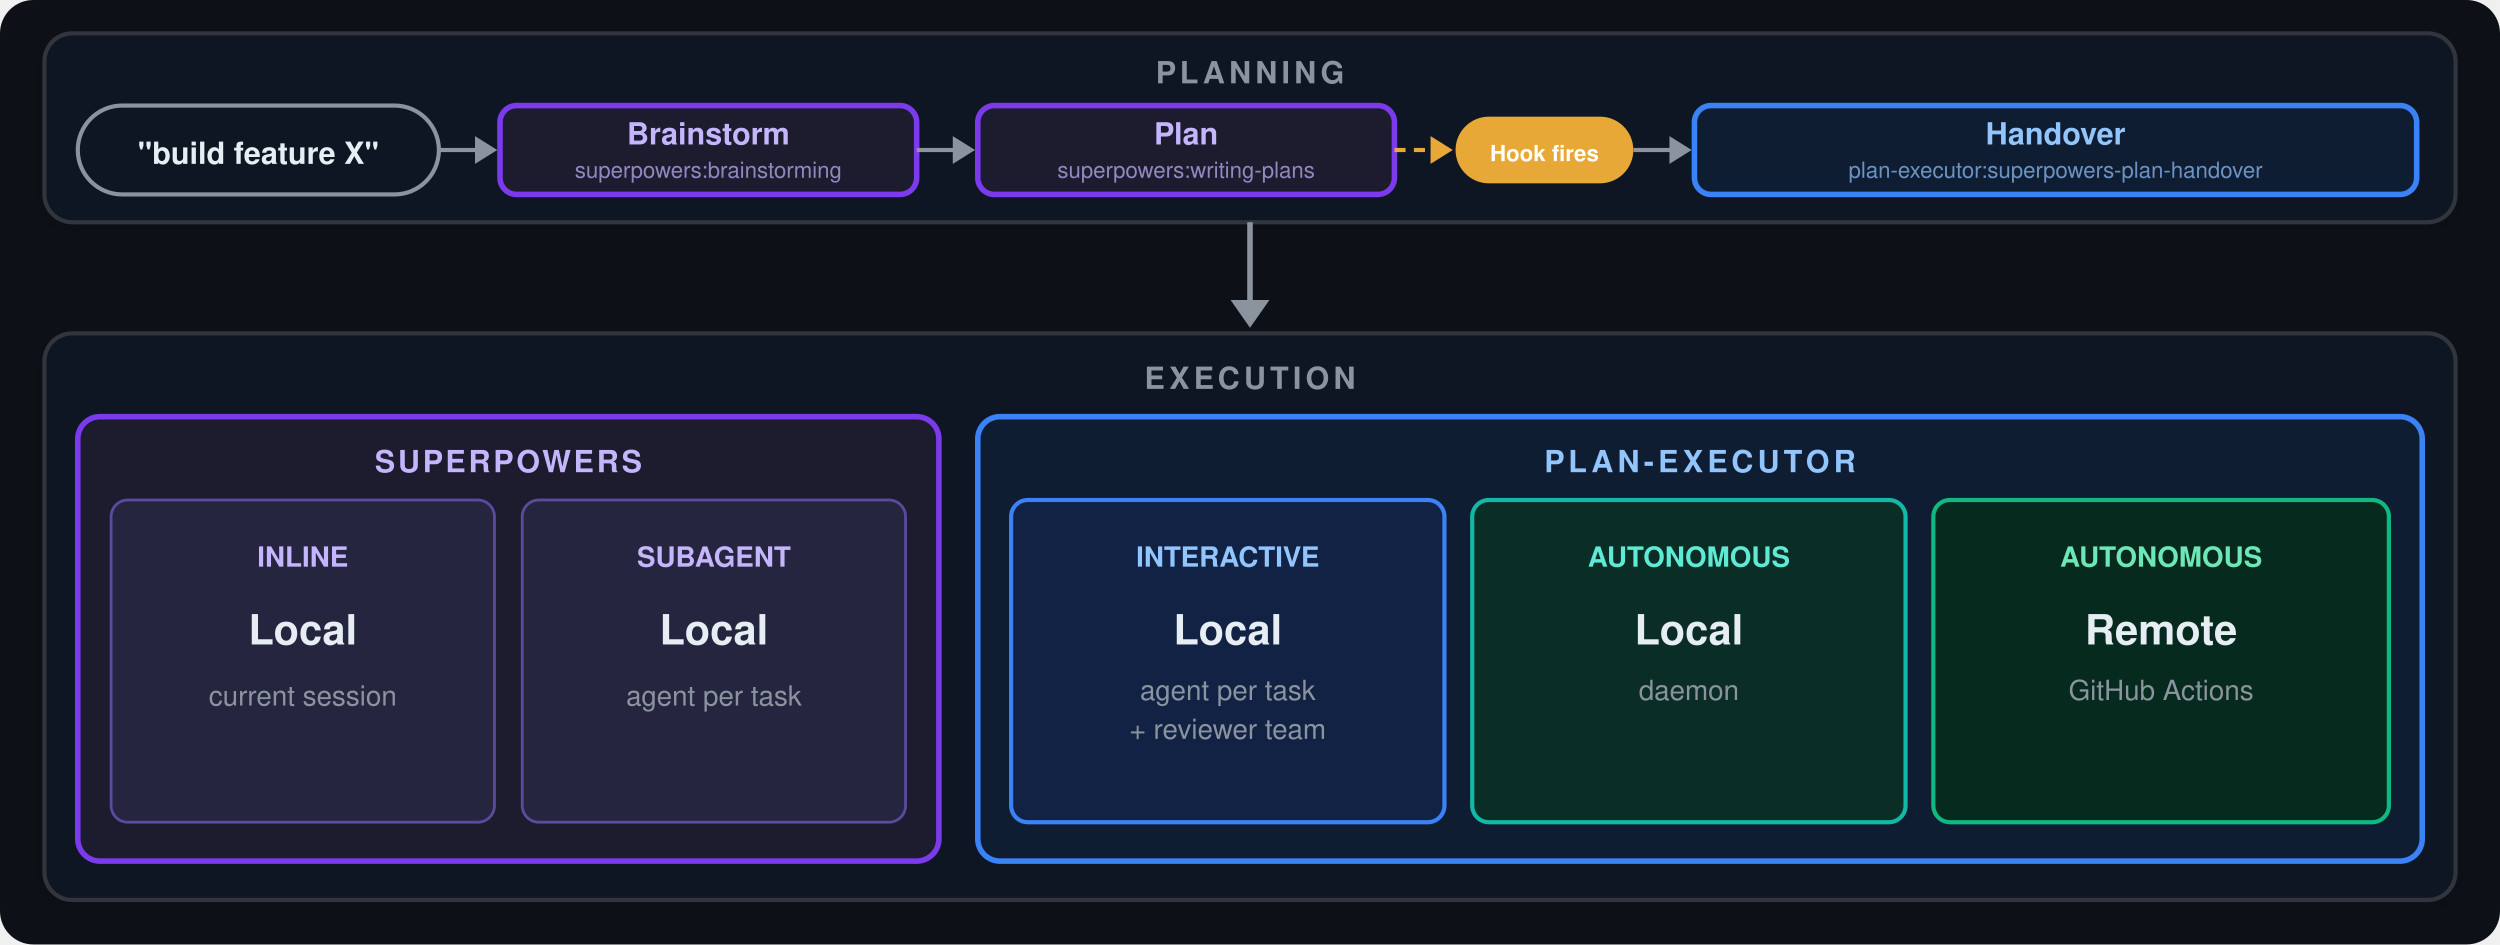
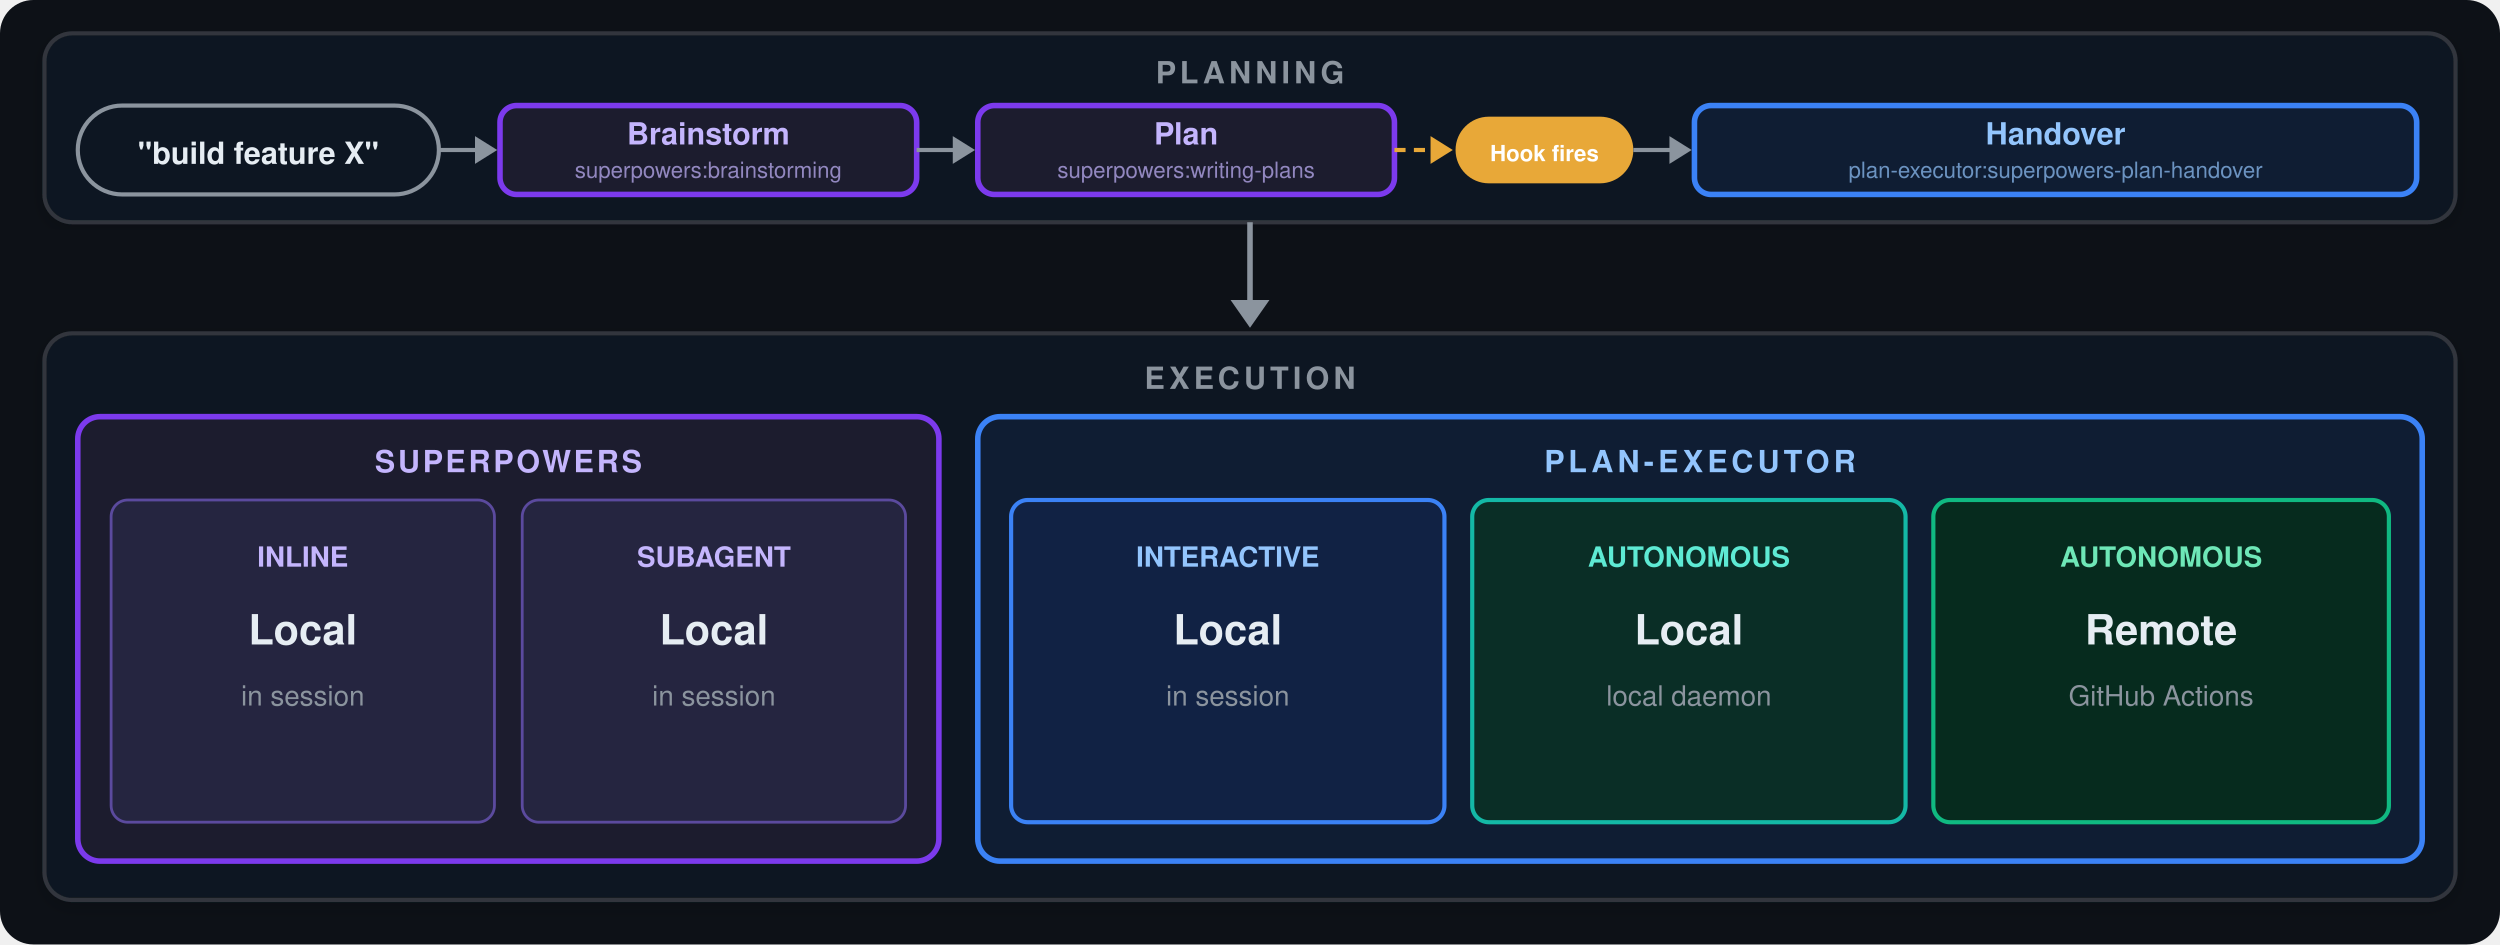
<svg xmlns="http://www.w3.org/2000/svg" viewBox="0 0 900 340" font-family="-apple-system,BlinkMacSystemFont,'Segoe UI',Helvetica,Arial,sans-serif">
  <defs>
    <filter id="shadow" x="-4%" y="-4%" width="108%" height="108%">
      <feDropShadow dx="0" dy="2" stdDeviation="3" flood-opacity="0.15" />
    </filter>
  </defs>
  <rect width="900" height="340" rx="12" fill="#0d1117" />
  <rect x="16" y="12" width="868" height="68" rx="10" fill="#111820" stroke="#30363d" stroke-width="1.5" filter="url(#shadow)" />
  <text x="450" y="30" text-anchor="middle" fill="#8b949e" font-size="11" font-weight="600" letter-spacing="1.5">PLANNING</text>
  <rect x="28" y="38" width="130" height="32" rx="16" fill="none" stroke="#8b949e" stroke-width="1.5" />
  <text x="93" y="59" text-anchor="middle" fill="#e6edf3" font-size="11" font-weight="600">"build feature X"</text>
  <line x1="158" y1="54" x2="174" y2="54" stroke="#8b949e" stroke-width="1.5" />
  <polygon points="171,49 179,54 171,59" fill="#8b949e" />
  <rect x="180" y="38" width="150" height="32" rx="6" fill="#1c1c2e" stroke="#7c3aed" stroke-width="2" />
  <text x="255" y="52" text-anchor="middle" fill="#c4b5fd" font-size="11" font-weight="700">Brainstorm</text>
  <text x="255" y="64" text-anchor="middle" fill="#c4b5fd" font-size="8" opacity="0.7">superpowers:brainstorming</text>
  <line x1="330" y1="54" x2="346" y2="54" stroke="#8b949e" stroke-width="1.5" />
  <polygon points="343,49 351,54 343,59" fill="#8b949e" />
  <rect x="352" y="38" width="150" height="32" rx="6" fill="#1c1c2e" stroke="#7c3aed" stroke-width="2" />
  <text x="427" y="52" text-anchor="middle" fill="#c4b5fd" font-size="11" font-weight="700">Plan</text>
  <text x="427" y="64" text-anchor="middle" fill="#c4b5fd" font-size="8" opacity="0.7">superpowers:writing-plans</text>
  <line x1="502" y1="54" x2="518" y2="54" stroke="#e8a838" stroke-width="1.5" stroke-dasharray="4,3" />
  <polygon points="515,49 523,54 515,59" fill="#e8a838" />
  <rect x="524" y="42" width="64" height="24" rx="12" fill="#e8a838" />
  <text x="556" y="58" text-anchor="middle" fill="#fff" font-size="8" font-weight="600">Hook fires</text>
  <line x1="588" y1="54" x2="604" y2="54" stroke="#8b949e" stroke-width="1.5" />
  <polygon points="601,49 609,54 601,59" fill="#8b949e" />
  <rect x="610" y="38" width="260" height="32" rx="6" fill="#0f1d33" stroke="#3b82f6" stroke-width="2" />
  <text x="740" y="52" text-anchor="middle" fill="#93c5fd" font-size="11" font-weight="700">Handover</text>
  <text x="740" y="64" text-anchor="middle" fill="#93c5fd" font-size="8" opacity="0.7">plan-executor:superpowers-plan-handover</text>
  <line x1="450" y1="80" x2="450" y2="112" stroke="#8b949e" stroke-width="2" />
  <polygon points="443,108 450,118 457,108" fill="#8b949e" />
  <rect x="16" y="120" width="868" height="204" rx="10" fill="#111820" stroke="#30363d" stroke-width="1.5" filter="url(#shadow)" />
  <text x="450" y="140" text-anchor="middle" fill="#8b949e" font-size="11" font-weight="600" letter-spacing="1.5">EXECUTION</text>
  <rect x="28" y="150" width="310" height="160" rx="8" fill="#1c1c2e" stroke="#7c3aed" stroke-width="2" />
  <text x="183" y="170" text-anchor="middle" fill="#c4b5fd" font-size="11" font-weight="600" letter-spacing="1">SUPERPOWERS</text>
  <rect x="40" y="180" width="138" height="116" rx="6" fill="#252540" stroke="#5b4a9e" stroke-width="1" />
  <text x="109" y="204" text-anchor="middle" fill="#c4b5fd" font-size="10" font-weight="600">INLINE</text>
  <text x="109" y="232" text-anchor="middle" fill="#e6edf3" font-size="15" font-weight="600">Local</text>
-   <text x="109" y="254" text-anchor="middle" fill="#8b949e" font-size="10">current session</text>
+   <text x="109" y="254" text-anchor="middle" fill="#8b949e" font-size="10">in session</text>
  <rect x="188" y="180" width="138" height="116" rx="6" fill="#252540" stroke="#5b4a9e" stroke-width="1" />
  <text x="257" y="204" text-anchor="middle" fill="#c4b5fd" font-size="10" font-weight="600">SUBAGENT</text>
  <text x="257" y="232" text-anchor="middle" fill="#e6edf3" font-size="15" font-weight="600">Local</text>
-   <text x="257" y="254" text-anchor="middle" fill="#8b949e" font-size="10">agent per task</text>
+   <text x="257" y="254" text-anchor="middle" fill="#8b949e" font-size="10">in session</text>
  <rect x="352" y="150" width="520" height="160" rx="8" fill="#0f1d33" stroke="#3b82f6" stroke-width="2" />
  <text x="612" y="170" text-anchor="middle" fill="#93c5fd" font-size="11" font-weight="700" letter-spacing="1.5">PLAN-EXECUTOR</text>
  <rect x="364" y="180" width="156" height="116" rx="6" fill="#112244" stroke="#3b82f6" stroke-width="1.5" />
  <text x="442" y="204" text-anchor="middle" fill="#93c5fd" font-size="10" font-weight="600">INTERACTIVE</text>
  <text x="442" y="232" text-anchor="middle" fill="#e6edf3" font-size="15" font-weight="600">Local</text>
-   <text x="442" y="252" text-anchor="middle" fill="#8b949e" font-size="10">agent per task</text>
-   <text x="442" y="266" text-anchor="middle" fill="#8b949e" font-size="10">+ reviewer team</text>
+   <text x="442" y="254" text-anchor="middle" fill="#8b949e" font-size="10">in session</text>
  <rect x="530" y="180" width="156" height="116" rx="6" fill="#0a2e26" stroke="#14b8a6" stroke-width="1.5" />
  <text x="608" y="204" text-anchor="middle" fill="#5eead4" font-size="10" font-weight="600">AUTONOMOUS</text>
  <text x="608" y="232" text-anchor="middle" fill="#e6edf3" font-size="15" font-weight="600">Local</text>
-   <text x="608" y="252" text-anchor="middle" fill="#8b949e" font-size="10">daemon</text>
+   <text x="608" y="254" text-anchor="middle" fill="#8b949e" font-size="10">local daemon</text>
  <rect x="696" y="180" width="164" height="116" rx="6" fill="#062b1e" stroke="#10b981" stroke-width="1.5" />
  <text x="778" y="204" text-anchor="middle" fill="#6ee7b7" font-size="10" font-weight="600">AUTONOMOUS</text>
  <text x="778" y="232" text-anchor="middle" fill="#e6edf3" font-size="15" font-weight="600">Remote</text>
-   <text x="778" y="252" text-anchor="middle" fill="#8b949e" font-size="10">GitHub Actions</text>
+   <text x="778" y="254" text-anchor="middle" fill="#8b949e" font-size="10">GitHub Actions</text>
</svg>
